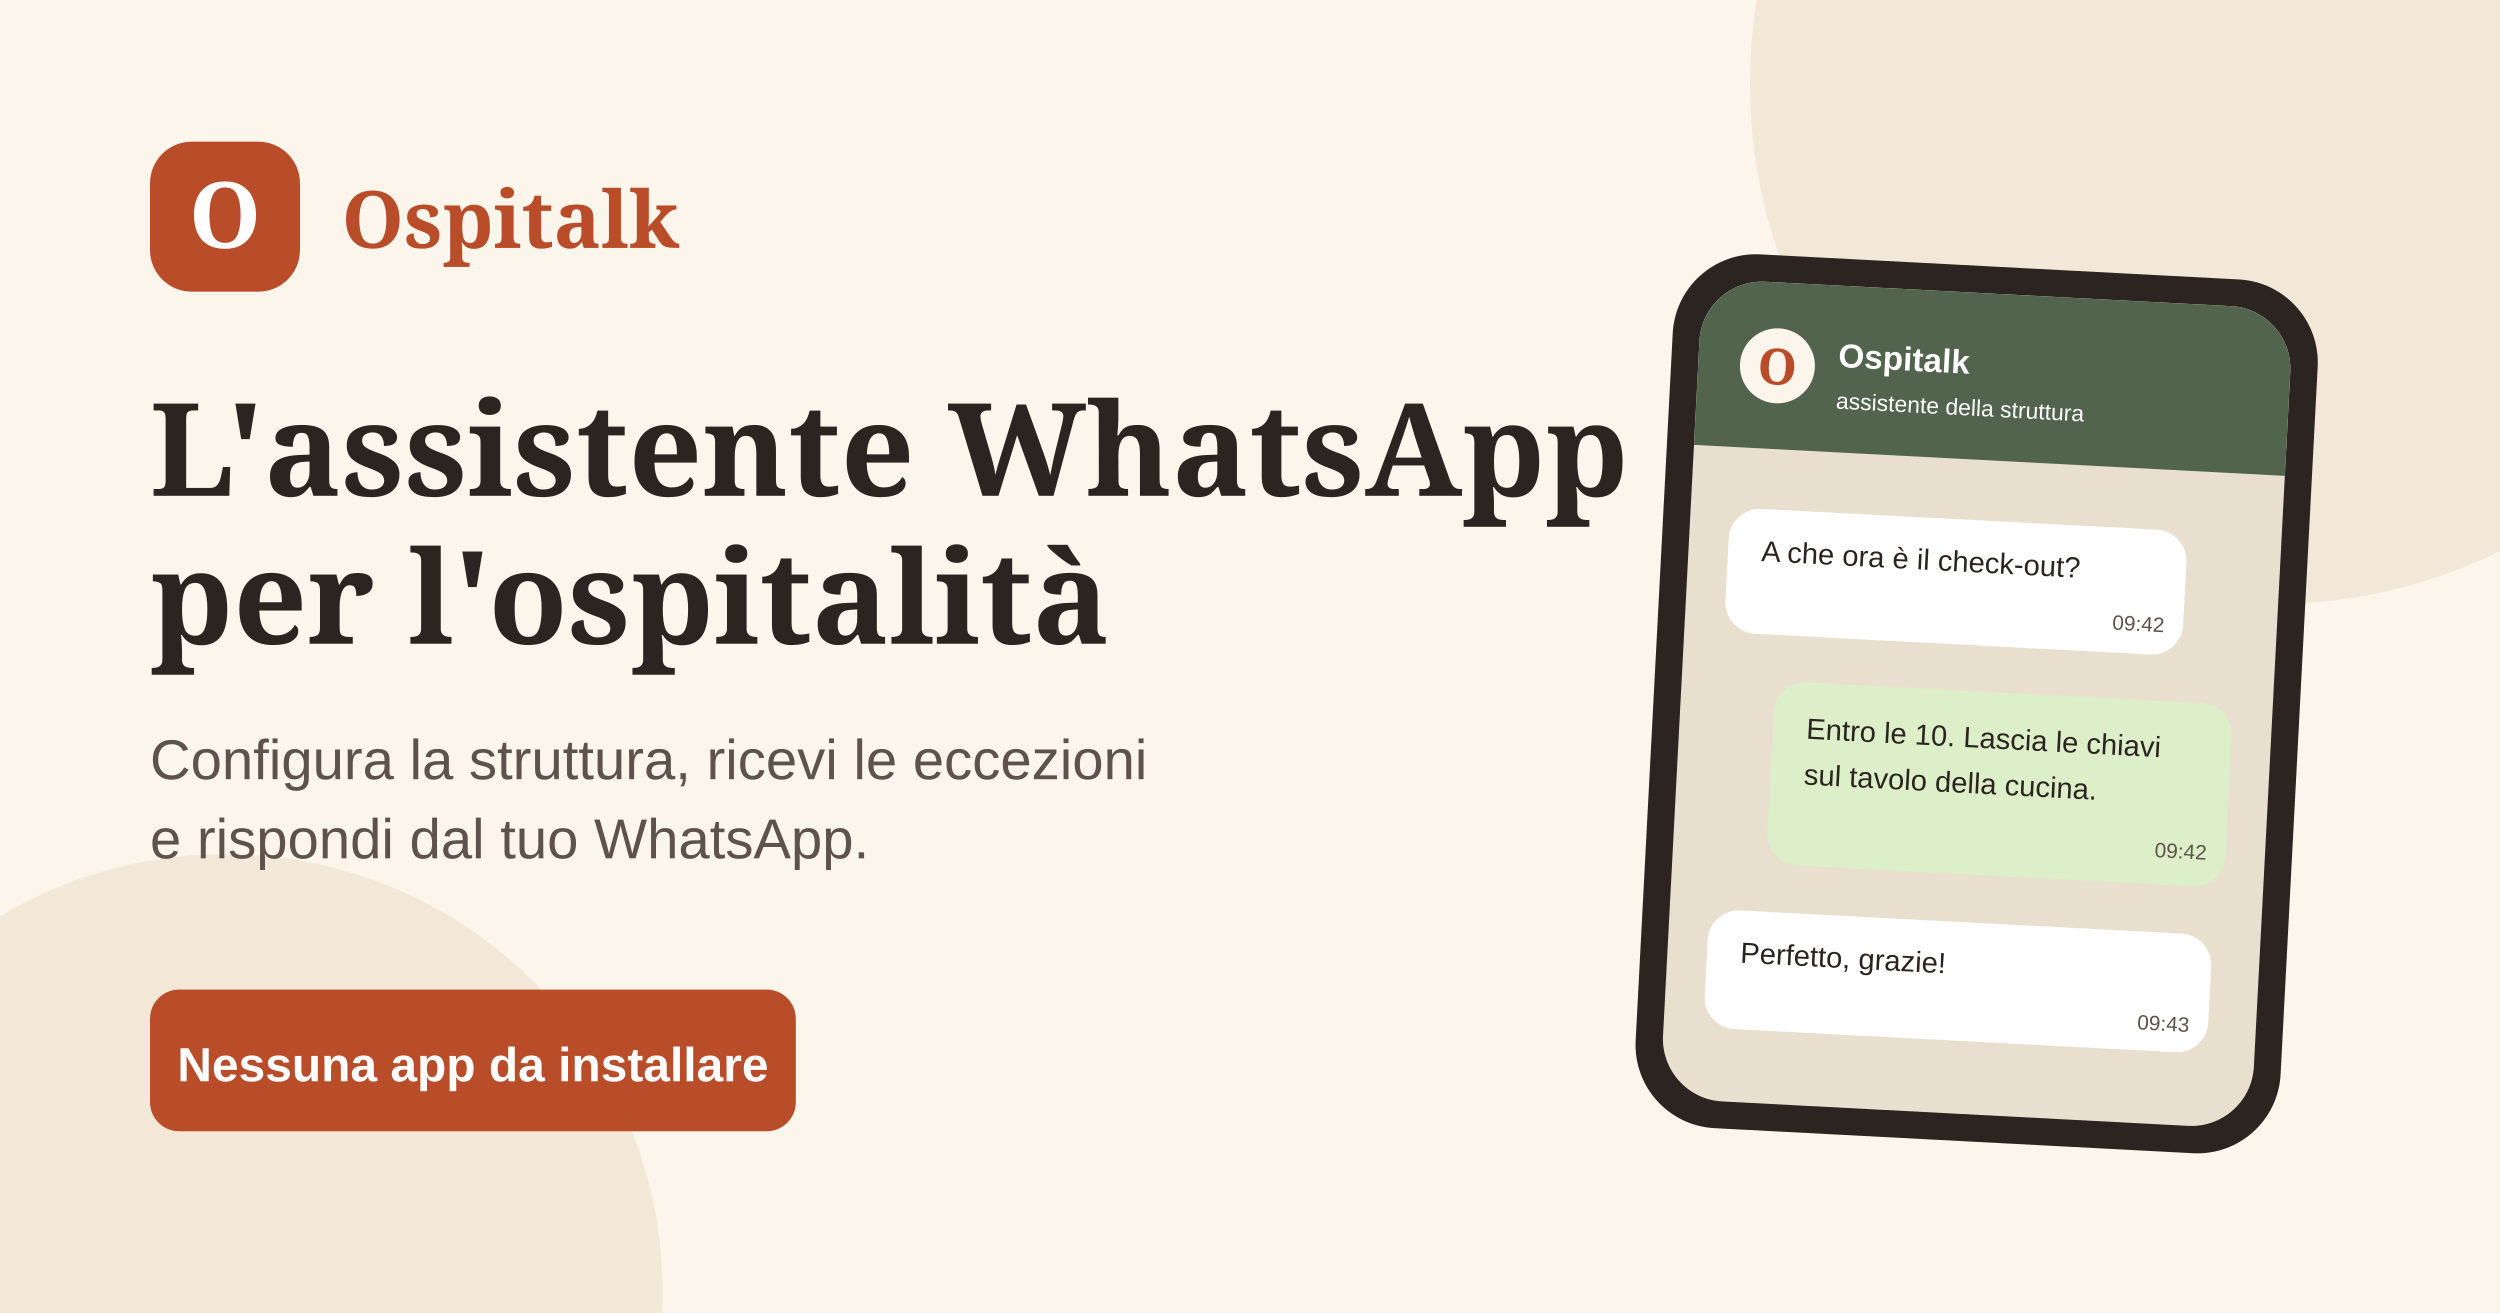
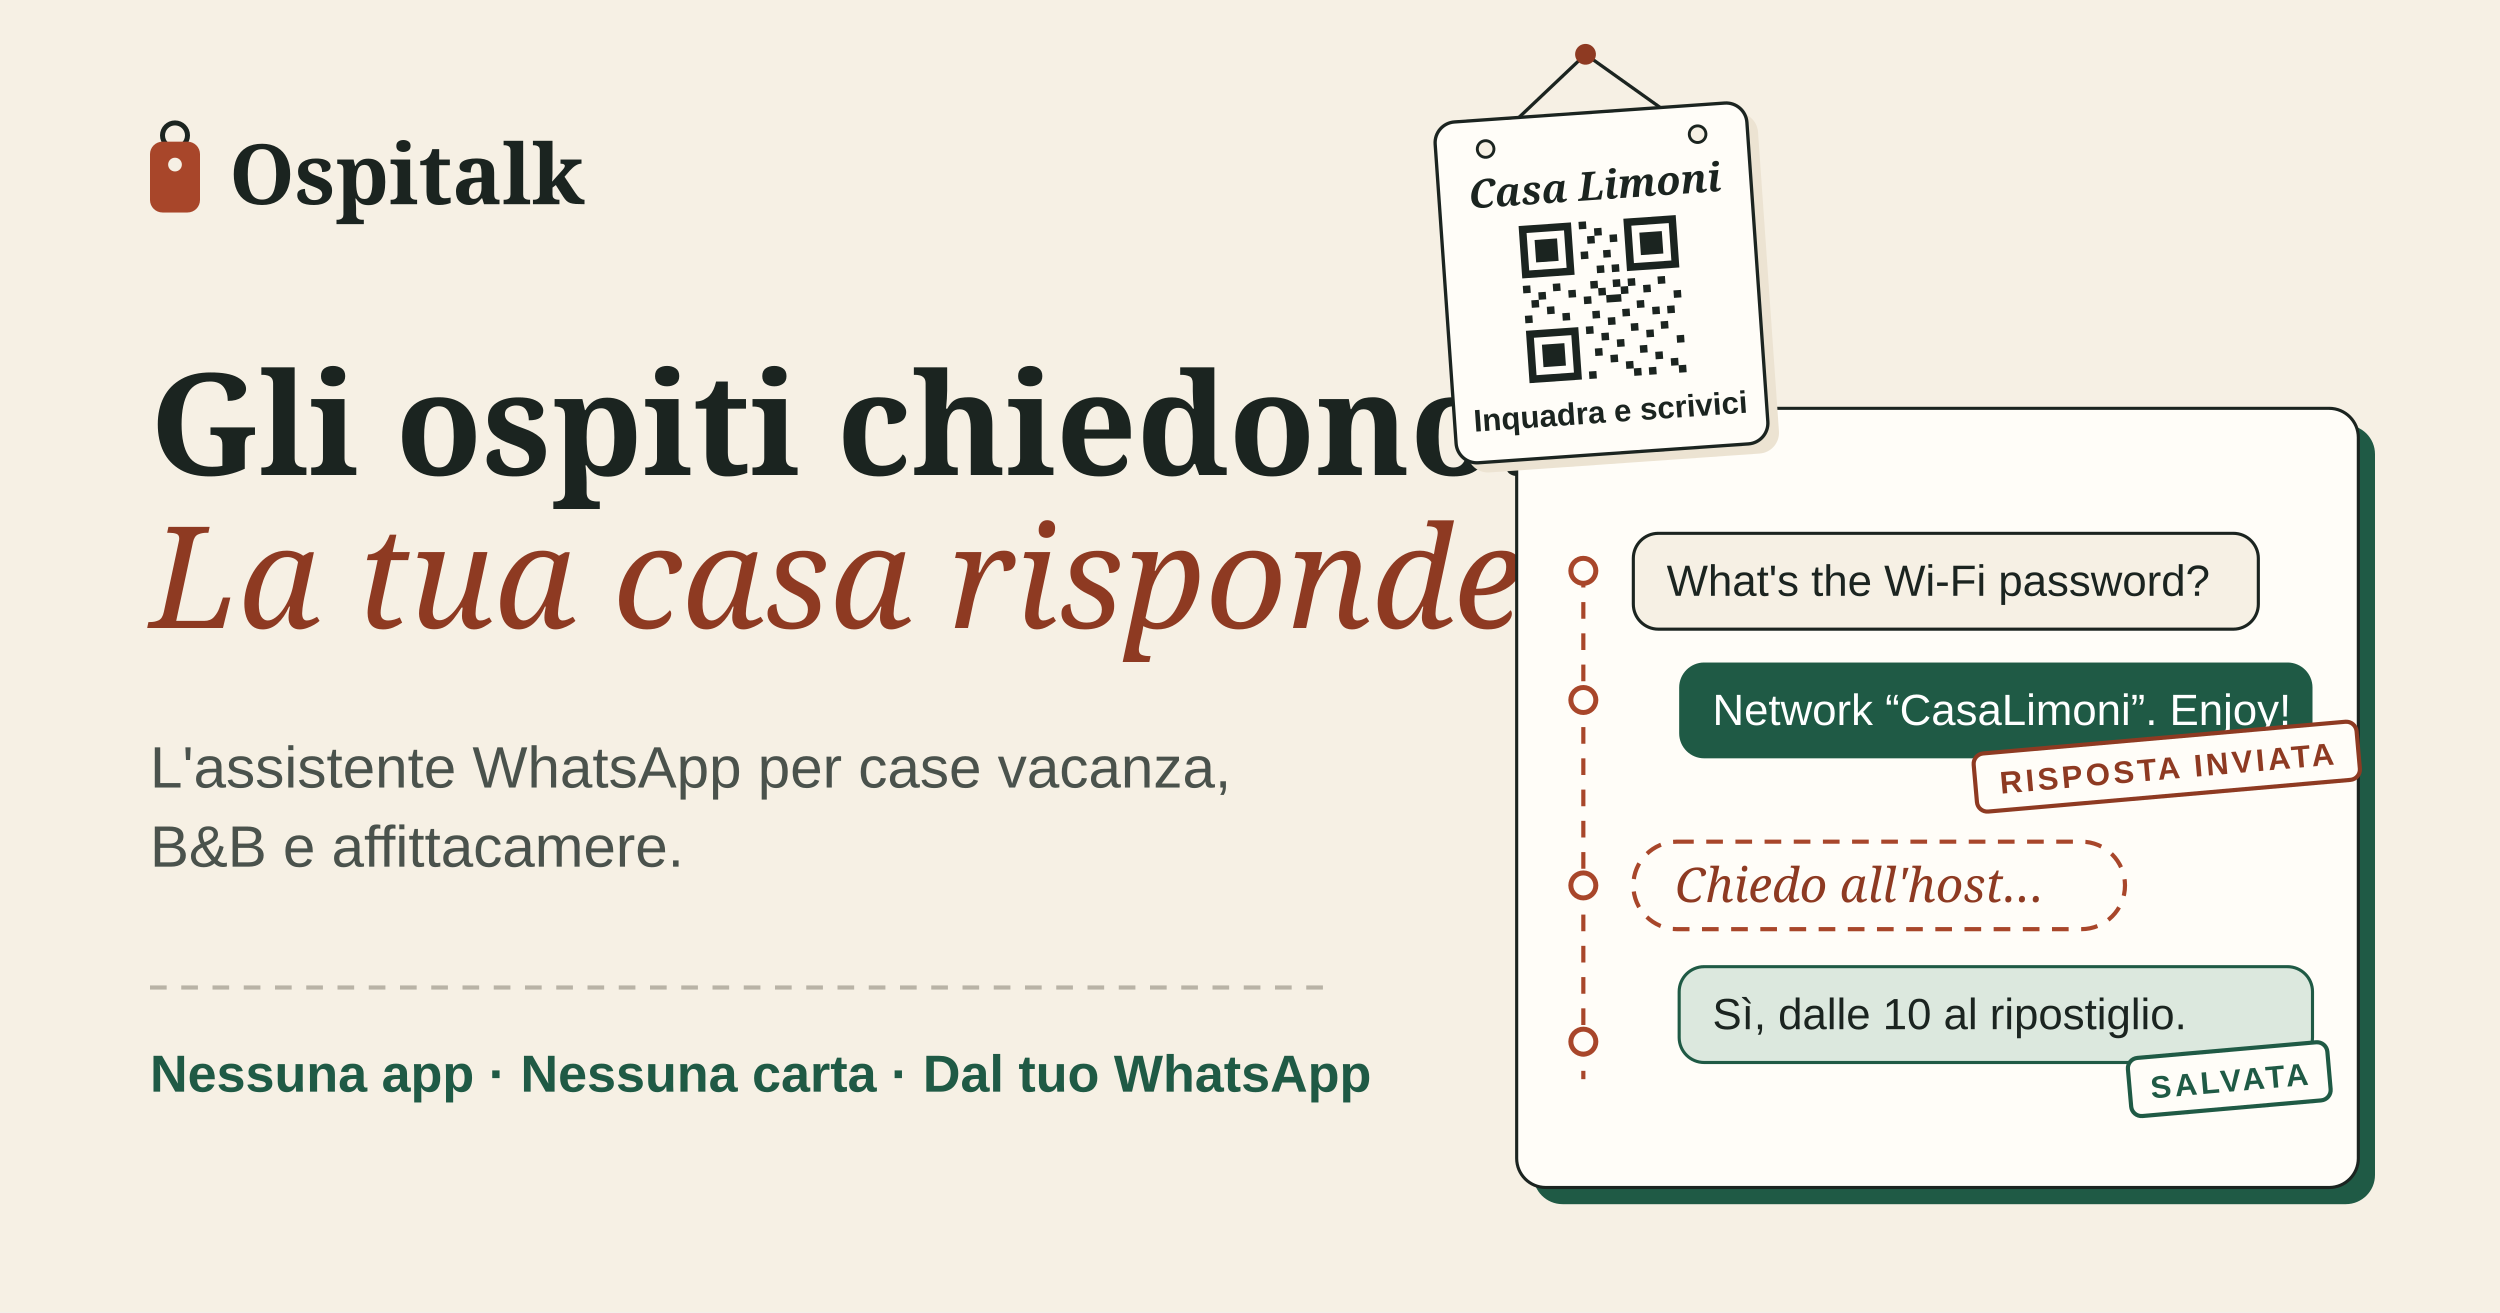
<svg xmlns="http://www.w3.org/2000/svg" width="1200" height="630" viewBox="0 0 1200 630" role="img" aria-labelledby="title desc">
-   <rect width="1200" height="630" fill="#FBF5EC" />
-   <circle cx="1090" cy="40" r="250" fill="#F3E8D7" />
-   <circle cx="108" cy="620" r="210" fill="#F3E8D7" />
-   <rect x="72" y="68" width="72" height="72" rx="20" fill="#B94D2A" />
-   <text x="108" y="119" text-anchor="middle" font-family="Georgia, serif" font-size="44" font-weight="700" fill="#FFFFFF">O</text>
-   <text x="164" y="119" font-family="Georgia, serif" font-size="38" font-weight="700" fill="#B94D2A">Ospitalk</text>
-   <text x="72" y="238" font-family="Georgia, serif" font-size="62" font-weight="700" fill="#2B2420">L'assistente WhatsApp</text>
-   <text x="72" y="309" font-family="Georgia, serif" font-size="62" font-weight="700" fill="#2B2420">per l'ospitalità</text>
-   <text x="72" y="374" font-family="Arial, sans-serif" font-size="27" fill="#5E534C">Configura la struttura, ricevi le eccezioni</text>
-   <text x="72" y="412" font-family="Arial, sans-serif" font-size="27" fill="#5E534C">e rispondi dal tuo WhatsApp.</text>
-   <rect x="72" y="475" width="310" height="68" rx="14" fill="#B94D2A" />
-   <text x="227" y="519" text-anchor="middle" font-family="Arial, sans-serif" font-size="23" font-weight="700" fill="#FFFFFF">Nessuna app da installare</text>
-   <g transform="translate(805 120) rotate(3)">
-     <rect width="310" height="420" rx="40" fill="#2B2420" />
-     <rect x="13" y="13" width="284" height="394" rx="30" fill="#E9DFCF" />
-     <path d="M13 43a30 30 0 0 1 30-30h224a30 30 0 0 1 30 30v50H13z" fill="#52644E" />
-     <circle cx="51" cy="53" r="18" fill="#FBF5EC" />
-     <text x="51" y="62" text-anchor="middle" font-family="Georgia, serif" font-size="24" font-weight="700" fill="#B94D2A">O</text>
-     <text x="80" y="52" font-family="Arial, sans-serif" font-size="16" font-weight="700" fill="#FFFFFF">Ospitalk</text>
-     <text x="80" y="72" font-family="Arial, sans-serif" font-size="11" fill="#FFFFFF">assistente della struttura</text>
-     <rect x="32" y="122" width="220" height="60" rx="15" fill="#FFFFFF" />
-     <text x="48" y="147" font-family="Arial, sans-serif" font-size="14" fill="#2B2420">A che ora è il check-out?</text>
-     <text x="218" y="171" font-family="Arial, sans-serif" font-size="10" fill="#5E534C">09:42</text>
-     <rect x="58" y="204" width="220" height="88" rx="15" fill="#DCEFC9" />
-     <text x="74" y="231" font-family="Arial, sans-serif" font-size="14" fill="#2B2420">Entro le 10. Lascia le chiavi</text>
-     <text x="74" y="253" font-family="Arial, sans-serif" font-size="14" fill="#2B2420">sul tavolo della cucina.</text>
-     <text x="244" y="279" font-family="Arial, sans-serif" font-size="10" fill="#5E534C">09:42</text>
-     <rect x="32" y="315" width="242" height="57" rx="15" fill="#FFFFFF" />
-     <text x="48" y="340" font-family="Arial, sans-serif" font-size="14" fill="#2B2420">Perfetto, grazie!</text>
-     <text x="240" y="362" font-family="Arial, sans-serif" font-size="10" fill="#5E534C">09:43</text>
+   <rect width="1200" height="630" fill="#F6F0E4" />
+   <circle cx="84" cy="65" r="6" fill="none" stroke="#1B2420" stroke-width="2.4" />
+   <rect x="72" y="68" width="24" height="34" rx="6" fill="#A8462A" />
+   <circle cx="84" cy="79" r="3.3" fill="#F6F0E4" />
+   <text x="110" y="98" font-family="Newsreader, Georgia, serif" font-size="40" font-weight="600" fill="#1B2420">Ospitalk</text>
+   <text x="72" y="228" font-family="Newsreader, Georgia, serif" font-size="68" font-weight="600" fill="#1B2420">Gli ospiti chiedono.</text>
+   <text x="72" y="301.44" font-family="Newsreader, Georgia, serif" font-size="68" font-style="italic" font-weight="500" fill="#8E3A22">La tua casa risponde.</text>
+   <text x="72" y="378" font-family="Atkinson Hyperlegible Next, Arial, sans-serif" font-size="28" fill="#4A524C">L'assistente WhatsApp per case vacanza,</text>
+   <text x="72" y="416" font-family="Atkinson Hyperlegible Next, Arial, sans-serif" font-size="28" fill="#4A524C">B&amp;B e affittacamere.</text>
+   <path d="M72 474H640" stroke="#B9B3A6" stroke-width="2" stroke-dasharray="8 7" />
+   <text x="72" y="524" font-family="Atkinson Hyperlegible Next, Arial, sans-serif" font-size="25" font-weight="700" fill="#1F5A45">Nessuna app · Nessuna carta · Dal tuo WhatsApp</text>
+   <rect x="736" y="204" width="404" height="374" rx="14" fill="#1F5A45" />
+   <rect x="728" y="196" width="404" height="374" rx="14" fill="#FFFDF8" stroke="#1B2420" stroke-width="1.5" />
+   <path d="M760 274V518" stroke="#A8462A" stroke-width="2" stroke-dasharray="8 7" />
+   <rect x="784" y="256" width="300" height="46" rx="12" fill="#F6F0E4" stroke="#1B2420" stroke-width="1.5" />
+   <circle cx="760" cy="274" r="6" fill="#FFFDF8" stroke="#A8462A" stroke-width="2.4" />
+   <text x="800" y="286" font-family="Atkinson Hyperlegible Next, Arial, sans-serif" font-size="21" fill="#1B2420">What's the Wi-Fi password?</text>
+   <rect x="806" y="318" width="304" height="46" rx="12" fill="#1F5A45" />
+   <circle cx="760" cy="336" r="6" fill="#FFFDF8" stroke="#A8462A" stroke-width="2.4" />
+   <text x="822" y="348" font-family="Atkinson Hyperlegible Next, Arial, sans-serif" font-size="21" fill="#FFFFFF">Network “CasaLimoni”. Enjoy!</text>
+   <g transform="translate(1040 368) rotate(-5)">
+     <rect x="-92.2" y="-14.0" width="184.5" height="28" rx="5" fill="#FFFDF8" stroke="#8E3A22" stroke-width="2" />
+     <text x="0" y="6" text-anchor="middle" font-family="Atkinson Hyperlegible Next, Arial, sans-serif" font-size="15" font-weight="700" letter-spacing="1.6" fill="#8E3A22">RISPOSTA INVIATA</text>
+   </g>
+   <rect x="784" y="404" width="236" height="42" rx="21" fill="none" stroke="#A8462A" stroke-width="2" stroke-dasharray="8 6" />
+   <circle cx="760" cy="425" r="6" fill="#FFFDF8" stroke="#A8462A" stroke-width="2.4" />
+   <text x="804" y="433" font-family="Newsreader, Georgia, serif" font-size="23" font-style="italic" font-weight="500" fill="#8E3A22">Chiedo all'host…</text>
+   <rect x="806" y="464" width="304" height="46" rx="12" fill="#DCE8DE" stroke="#1F5A45" stroke-width="1.5" />
+   <circle cx="760" cy="500" r="6" fill="#FFFDF8" stroke="#A8462A" stroke-width="2.4" />
+   <text x="822" y="494" font-family="Atkinson Hyperlegible Next, Arial, sans-serif" font-size="21" fill="#1B2420">Sì, dalle 10 al ripostiglio.</text>
+   <g transform="translate(1070 518) rotate(-5)">
+     <rect x="-48.0" y="-14.0" width="96.1" height="28" rx="5" fill="#FFFDF8" stroke="#1F5A45" stroke-width="2" />
+     <text x="0" y="6" text-anchor="middle" font-family="Atkinson Hyperlegible Next, Arial, sans-serif" font-size="15" font-weight="700" letter-spacing="1.6" fill="#1F5A45">SALVATA</text>
+   </g>
+   <g transform="translate(688 54) rotate(-4 75.0 0)">
+     <path d="M24 14 75.0 -28 126 14" fill="none" stroke="#1B2420" stroke-width="1.6" />
+     <circle cx="75.0" cy="-28" r="5" fill="#8E3A22" />
+     <rect x="5" y="5" width="150" height="164" rx="10" fill="#ECE3D2" />
+     <rect width="150" height="164" rx="10" fill="#FFFDF8" stroke="#1B2420" stroke-width="1.6" />
+     <circle cx="24" cy="14" r="4" fill="#F6F0E4" stroke="#1B2420" stroke-width="1.4" />
+     <circle cx="126" cy="14" r="4" fill="#F6F0E4" stroke="#1B2420" stroke-width="1.4" />
+     <text x="75.0" y="42" text-anchor="middle" font-family="Newsreader, Georgia, serif" font-size="19" font-style="italic" font-weight="600" fill="#1B2420">Casa Limoni</text>
+     <g transform="translate(37.2 52) scale(3.6)" fill="#1B2420">
+       <path fill-rule="evenodd" d="M0 0h7v7h-7zM1 1v5h5v-5zM2 2h3v3h-3zM14 0h7v7h-7zM15 1v5h5v-5zM16 2h3v3h-3zM0 14h7v7h-7zM1 15v5h5v-5zM2 16h3v3h-3zM8 0h1v1h-1zM10 1h1v1h-1zM9 2h1v1h-1zM12 2h1v1h-1zM8 4h1v1h-1zM11 4h1v1h-1zM10 6h1v1h-1zM12 6h1v1h-1zM9 8h1v1h-1zM0 8h1v1h-1zM2 9h1v1h-1zM4 8h1v1h-1zM6 9h1v1h-1zM8 10h1v1h-1zM10 9h1v1h-1zM12 10h1v1h-1zM14 8h1v1h-1zM16 9h1v1h-1zM18 8h1v1h-1zM20 10h1v1h-1zM15 11h1v1h-1zM17 12h1v1h-1zM19 12h1v1h-1zM9 12h1v1h-1zM11 13h1v1h-1zM13 12h1v1h-1zM8 14h1v1h-1zM10 15h1v1h-1zM12 16h1v1h-1zM9 17h1v1h-1zM11 18h1v1h-1zM8 20h1v1h-1zM13 19h1v1h-1zM14 14h1v1h-1zM16 15h1v1h-1zM18 14h1v1h-1zM20 16h1v1h-1zM15 17h1v1h-1zM17 18h1v1h-1zM19 19h1v1h-1zM14 20h1v1h-1zM20 20h1v1h-1zM16 20h1v1h-1zM1 10h1v1h-1zM3 11h1v1h-1zM5 12h1v1h-1zM0 12h1v1h-1zM12 8h1v1h-1zM11 10h1v1h-1zM13 9h1v1h-1z" />
+     </g>
+     <text x="75.0" y="149" text-anchor="middle" font-family="Atkinson Hyperlegible Next, Arial, sans-serif" font-size="15" font-weight="700" fill="#1B2420">Inquadra e scrivici</text>
  </g>
</svg>
